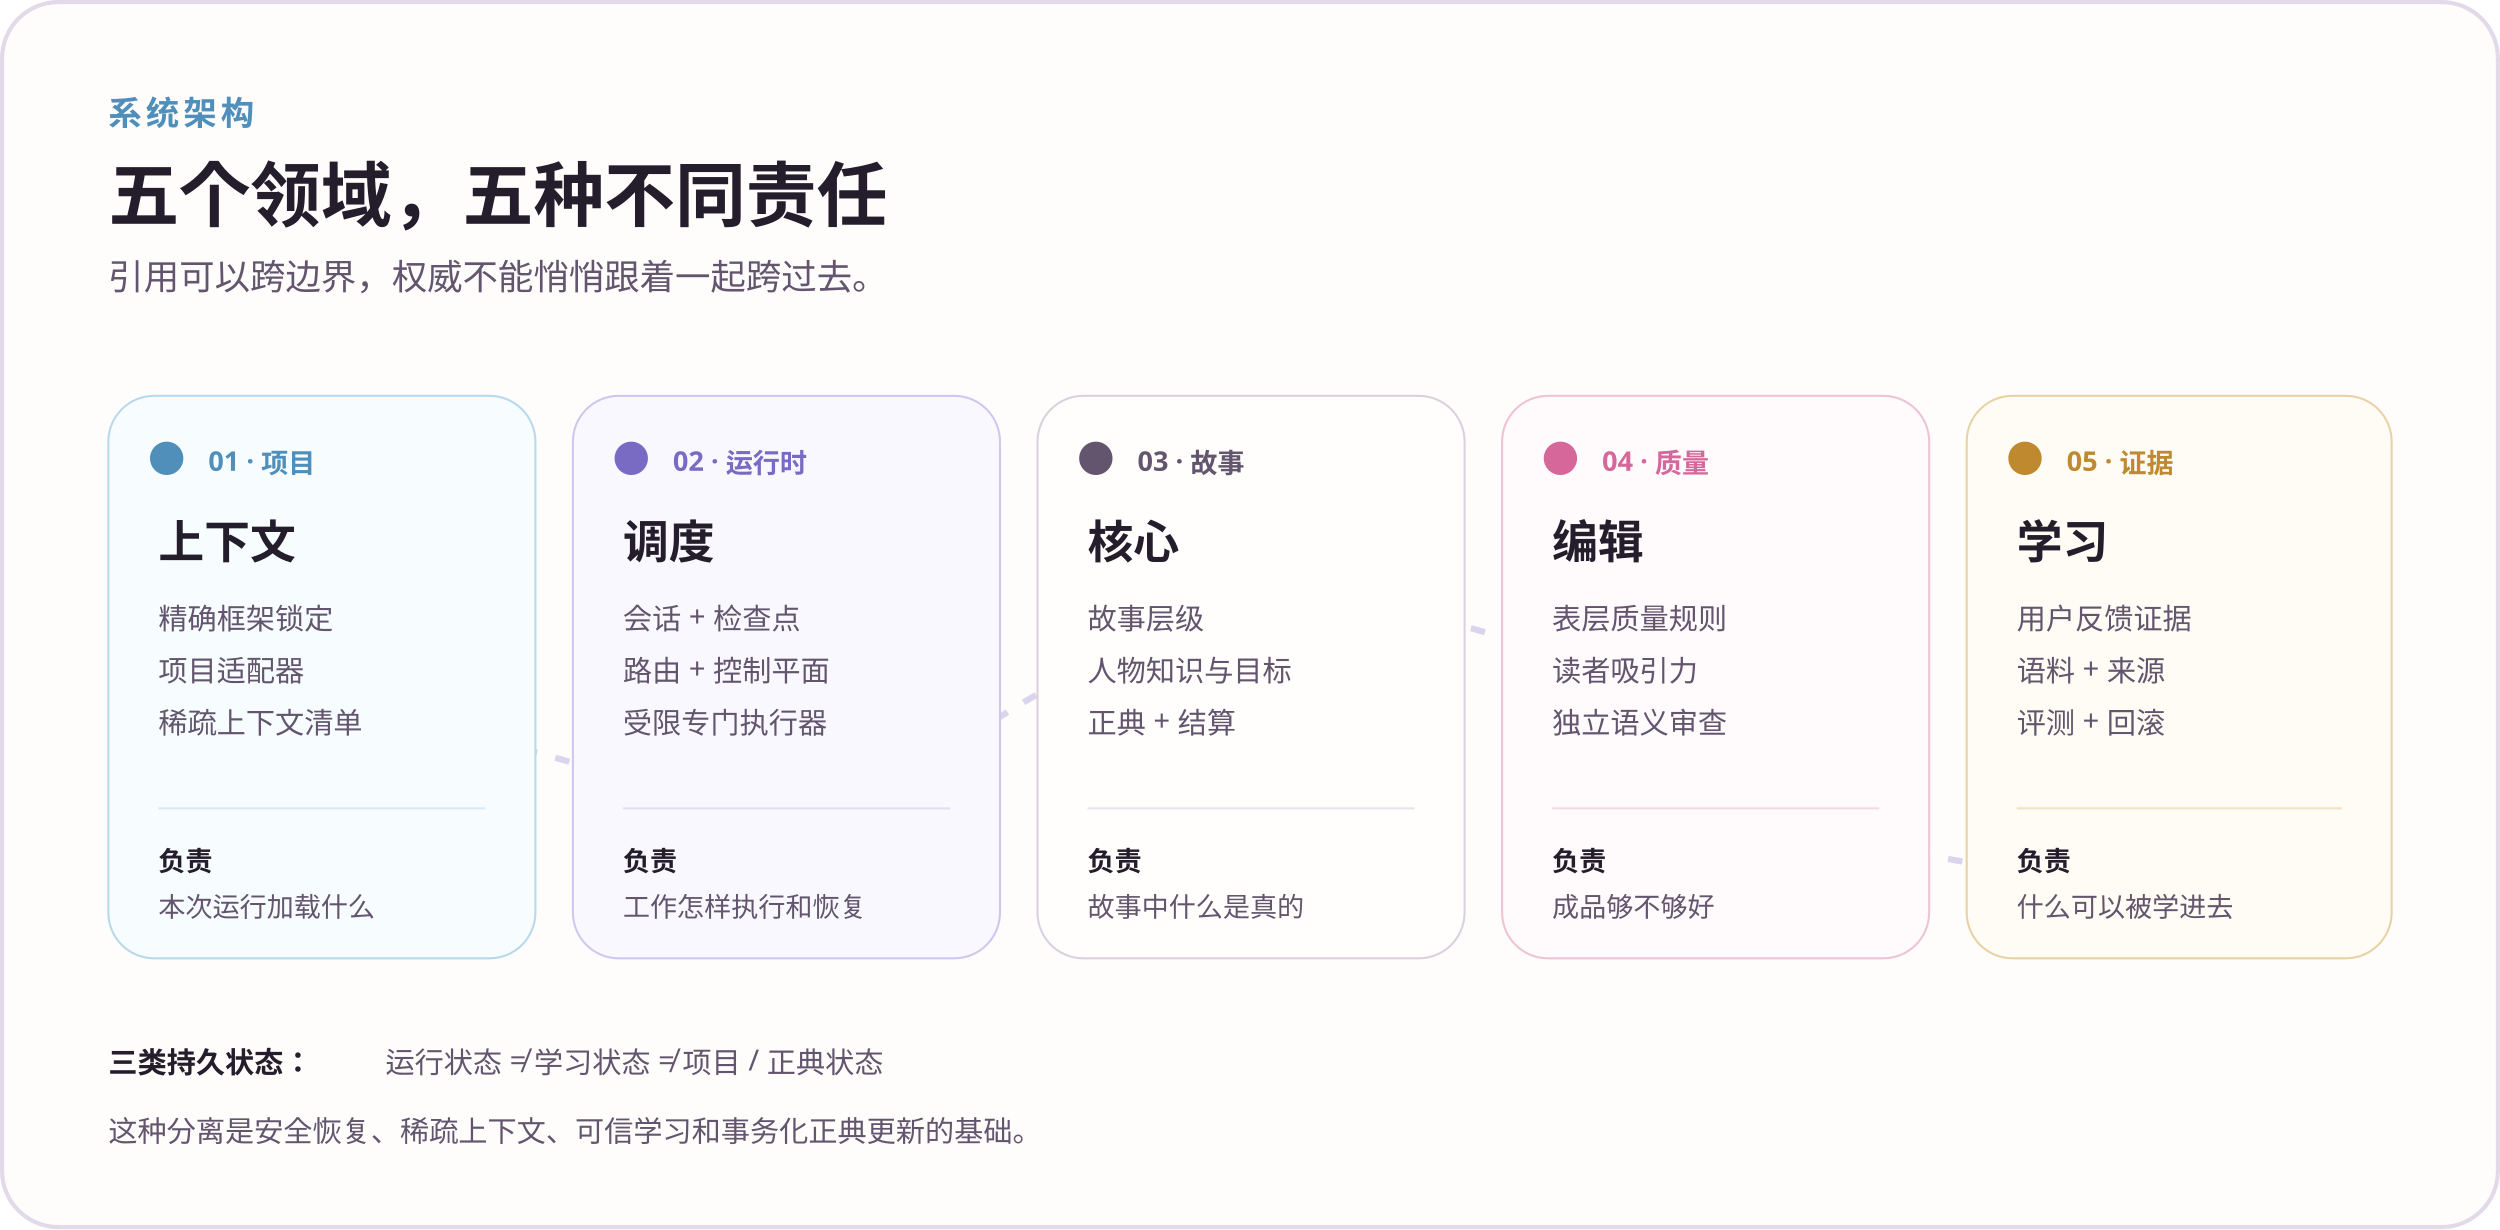
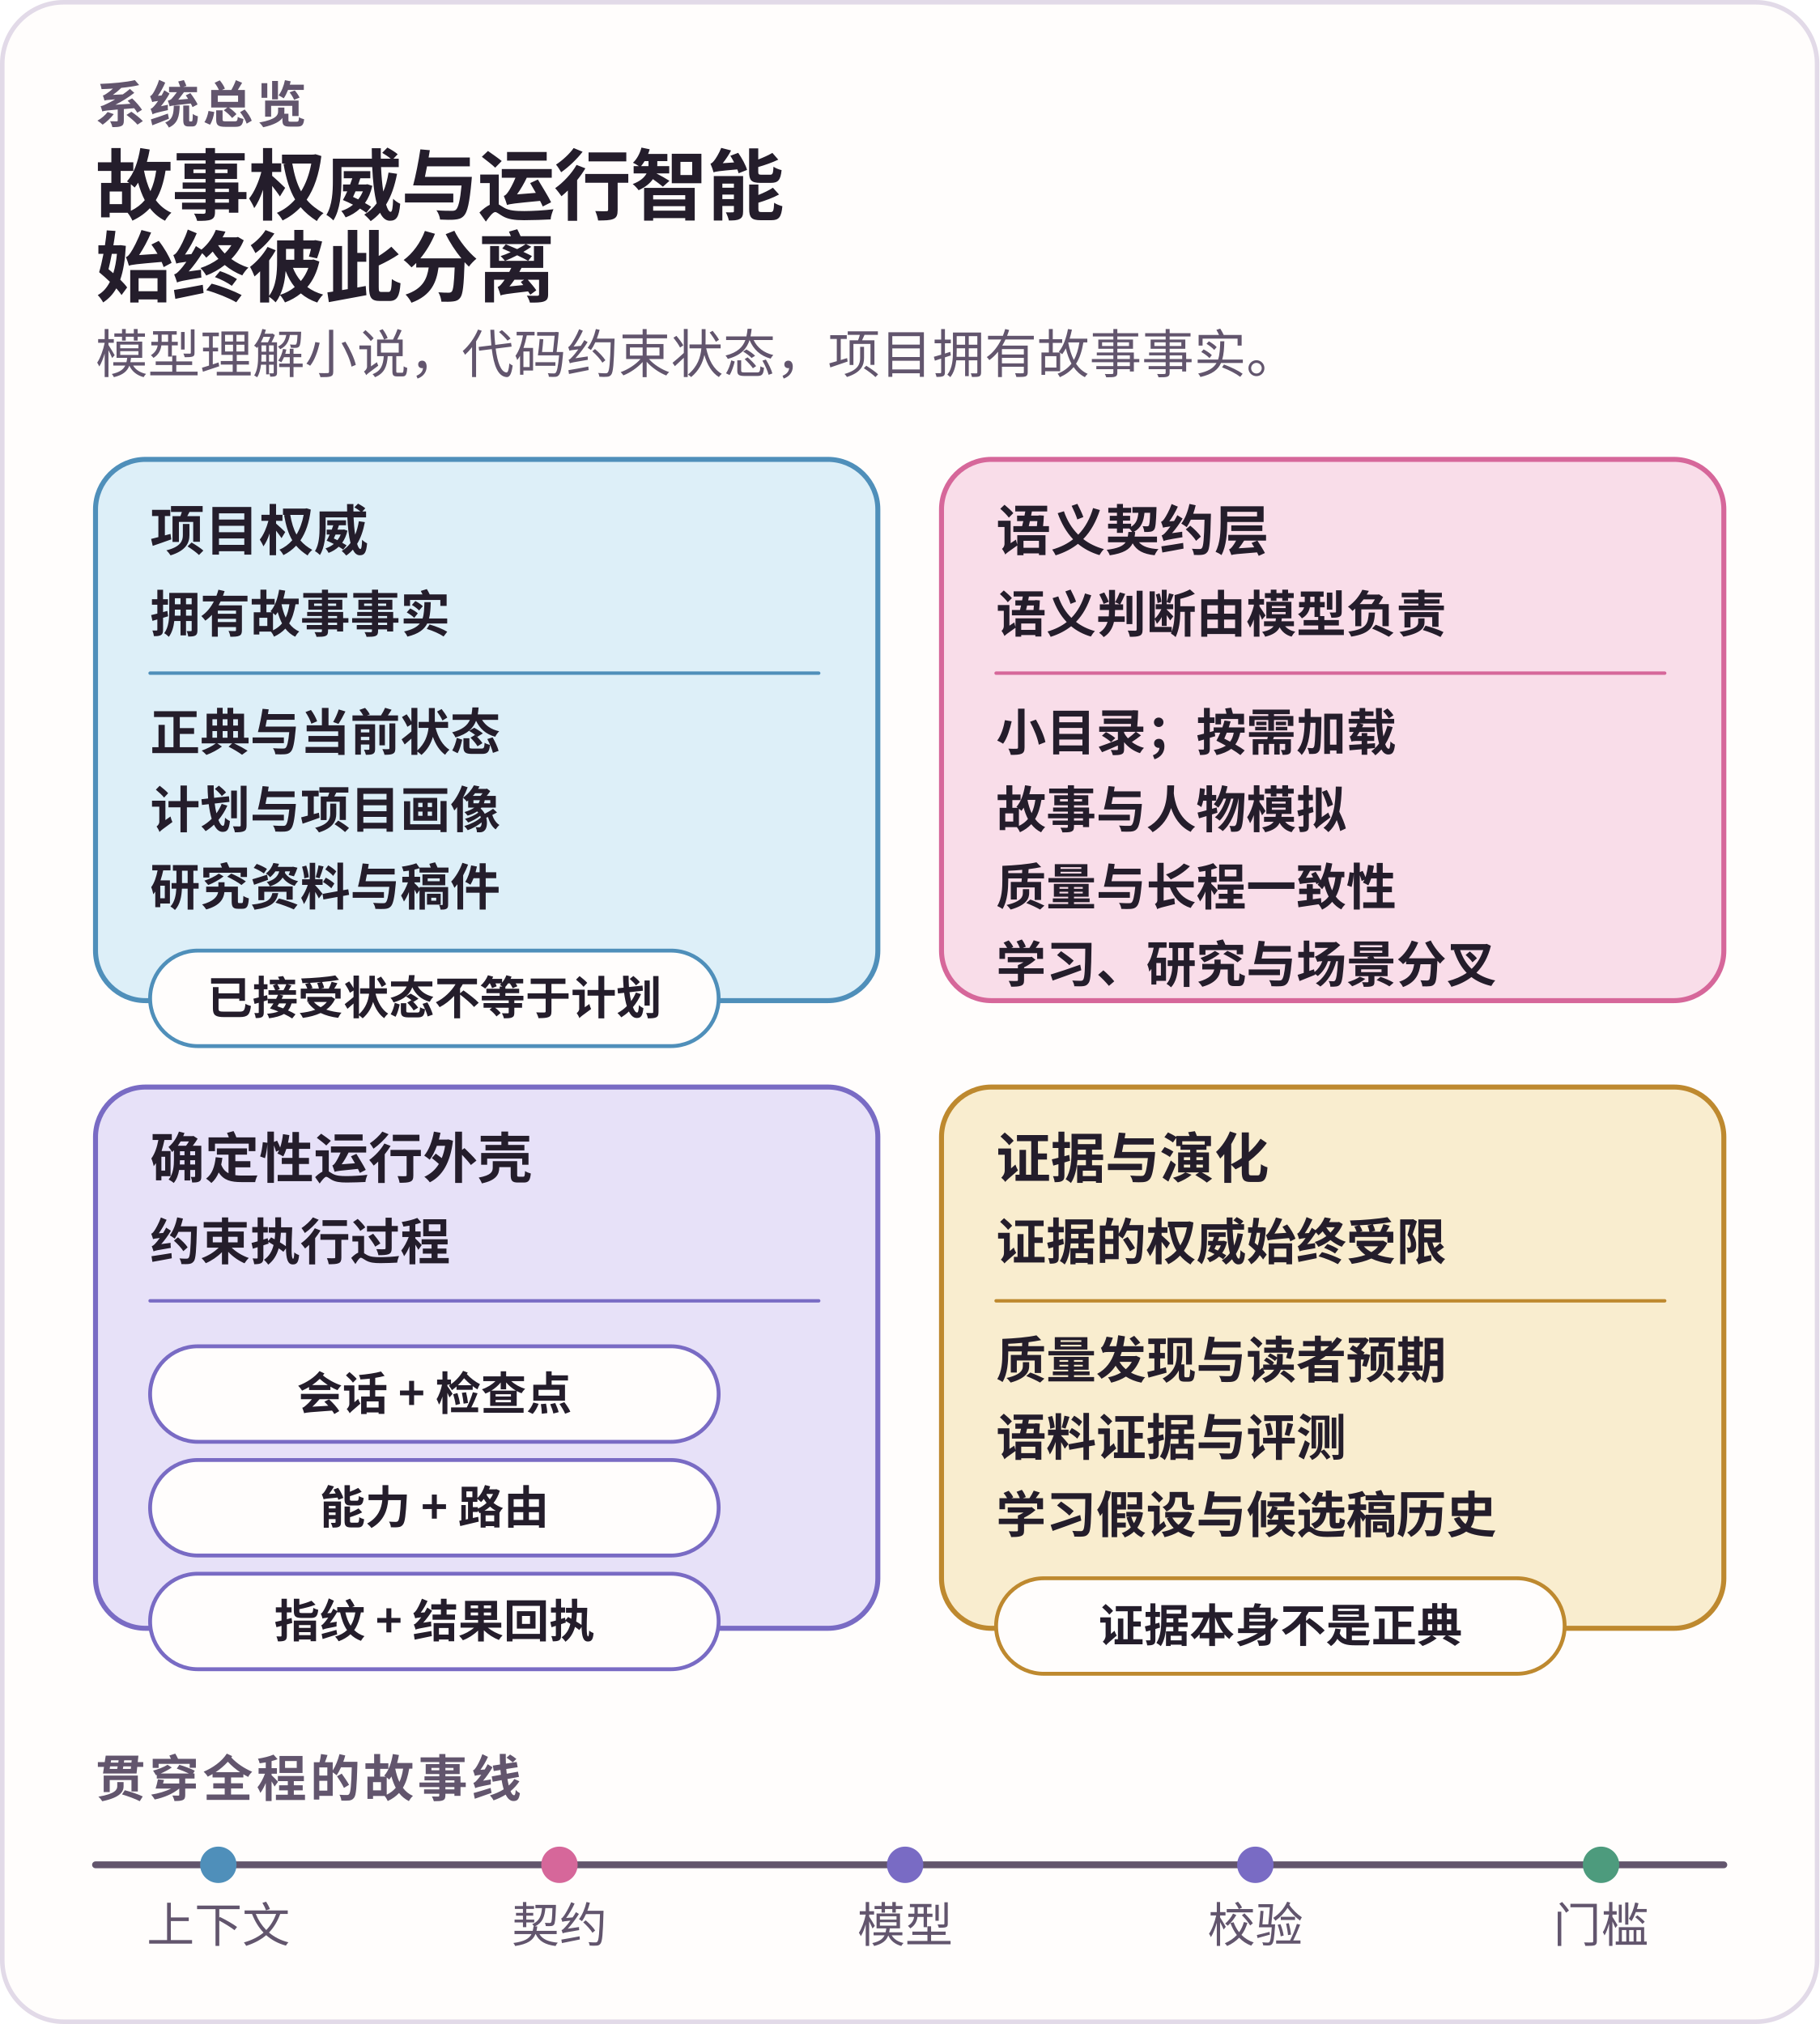
- <svg xmlns="http://www.w3.org/2000/svg" viewBox="0 0 1200 590" role="img" aria-labelledby="title desc">
-   <rect width="1200" height="590" rx="28" fill="#FFFDFC" />
-   <rect x="1" y="1" width="1198" height="588" rx="27" fill="none" stroke="#E2DAE8" stroke-width="2" />
-   <text x="52" y="60" font-family="ui-sans-serif,system-ui,sans-serif" font-size="16" font-weight="700" fill="#4F8FBA" letter-spacing="2">系统架构</text>
-   <text x="52" y="106" font-family="ui-sans-serif,system-ui,sans-serif" font-size="34" font-weight="750" fill="#241D2B">五个领域，五种不同责任</text>
-   <text x="52" y="139" font-family="ui-sans-serif,system-ui,sans-serif" font-size="17" fill="#62556D">引用可以跨边界，权威不能悄悄跟着一起跨过去。</text>
-   <path d="M115 382C228 290 337 446 458 359s237-89 356-4 219 80 279-9" fill="none" stroke="#796BC4" stroke-width="3" stroke-dasharray="7 9" opacity=".28" />
-   <g transform="translate(52 190)">
-     <rect width="205" height="270" rx="22" fill="#F7FCFF" stroke="#B8D9EC" />
-     <circle cx="28" cy="30" r="8" fill="#4F8FBA" />
-     <text x="48" y="36" font-family="ui-sans-serif,system-ui,sans-serif" font-size="13" font-weight="700" fill="#4F8FBA">01 · 项目</text>
-     <text x="24" y="78" font-family="ui-sans-serif,system-ui,sans-serif" font-size="22" font-weight="750" fill="#241D2B">上下文</text>
-     <text x="24" y="112" font-family="ui-sans-serif,system-ui,sans-serif" font-size="14" fill="#62556D">精确框架锁定</text>
-     <text x="24" y="137" font-family="ui-sans-serif,system-ui,sans-serif" font-size="14" fill="#62556D">项目适配器</text>
-     <text x="24" y="162" font-family="ui-sans-serif,system-ui,sans-serif" font-size="14" fill="#62556D">稀疏上下文清单</text>
-     <path d="M24 198H181" stroke="#D6EAF5" />
-     <text x="24" y="228" font-family="ui-sans-serif,system-ui,sans-serif" font-size="13" font-weight="700" fill="#241D2B">负责</text>
-     <text x="24" y="250" font-family="ui-sans-serif,system-ui,sans-serif" font-size="13" fill="#62556D">本次运行加载什么</text>
-   </g>
-   <g transform="translate(275 190)">
-     <rect width="205" height="270" rx="22" fill="#FAF8FF" stroke="#CFC7EE" />
-     <circle cx="28" cy="30" r="8" fill="#796BC4" />
-     <text x="48" y="36" font-family="ui-sans-serif,system-ui,sans-serif" font-size="13" font-weight="700" fill="#796BC4">02 · 运行时</text>
-     <text x="24" y="78" font-family="ui-sans-serif,system-ui,sans-serif" font-size="22" font-weight="750" fill="#241D2B">调度</text>
-     <text x="24" y="112" font-family="ui-sans-serif,system-ui,sans-serif" font-size="14" fill="#62556D">会话 + 检查点</text>
-     <text x="24" y="137" font-family="ui-sans-serif,system-ui,sans-serif" font-size="14" fill="#62556D">路由 + 控制平面</text>
-     <text x="24" y="162" font-family="ui-sans-serif,system-ui,sans-serif" font-size="14" fill="#62556D">受限专门执行器</text>
-     <path d="M24 198H181" stroke="#E3DDF4" />
-     <text x="24" y="228" font-family="ui-sans-serif,system-ui,sans-serif" font-size="13" font-weight="700" fill="#241D2B">负责</text>
-     <text x="24" y="250" font-family="ui-sans-serif,system-ui,sans-serif" font-size="13" fill="#62556D">工作怎样执行和恢复</text>
-   </g>
-   <g transform="translate(498 190)">
-     <rect width="205" height="270" rx="22" fill="#FFFEFD" stroke="#D9D1DE" />
-     <circle cx="28" cy="30" r="8" fill="#62556D" />
-     <text x="48" y="36" font-family="ui-sans-serif,system-ui,sans-serif" font-size="13" font-weight="700" fill="#62556D">03 · 故事</text>
-     <text x="24" y="78" font-family="ui-sans-serif,system-ui,sans-serif" font-size="22" font-weight="750" fill="#241D2B">核心</text>
-     <text x="24" y="112" font-family="ui-sans-serif,system-ui,sans-serif" font-size="14" fill="#62556D">故事层级</text>
-     <text x="24" y="137" font-family="ui-sans-serif,system-ui,sans-serif" font-size="14" fill="#62556D">人物知识与目标</text>
-     <text x="24" y="162" font-family="ui-sans-serif,system-ui,sans-serif" font-size="14" fill="#62556D">正典 + 结算</text>
-     <path d="M24 198H181" stroke="#E8E3EB" />
-     <text x="24" y="228" font-family="ui-sans-serif,system-ui,sans-serif" font-size="13" font-weight="700" fill="#241D2B">负责</text>
-     <text x="24" y="250" font-family="ui-sans-serif,system-ui,sans-serif" font-size="13" fill="#62556D">故事中什么是真的</text>
-   </g>
-   <g transform="translate(721 190)">
-     <rect width="205" height="270" rx="22" fill="#FFFAFC" stroke="#EDC3D6" />
-     <circle cx="28" cy="30" r="8" fill="#D6679A" />
-     <text x="48" y="36" font-family="ui-sans-serif,system-ui,sans-serif" font-size="13" font-weight="700" fill="#D6679A">04 · 质量</text>
-     <text x="24" y="78" font-family="ui-sans-serif,system-ui,sans-serif" font-size="22" font-weight="750" fill="#241D2B">编辑</text>
-     <text x="24" y="112" font-family="ui-sans-serif,system-ui,sans-serif" font-size="14" fill="#62556D">表层质量规则</text>
-     <text x="24" y="137" font-family="ui-sans-serif,system-ui,sans-serif" font-size="14" fill="#62556D">读者吸引力</text>
-     <text x="24" y="162" font-family="ui-sans-serif,system-ui,sans-serif" font-size="14" fill="#62556D">独立语义审查</text>
-     <path d="M24 198H181" stroke="#F2D9E4" />
-     <text x="24" y="228" font-family="ui-sans-serif,system-ui,sans-serif" font-size="13" font-weight="700" fill="#241D2B">负责</text>
-     <text x="24" y="250" font-family="ui-sans-serif,system-ui,sans-serif" font-size="13" fill="#62556D">成品够不够好</text>
-   </g>
-   <g transform="translate(944 190)">
-     <rect width="204" height="270" rx="22" fill="#FFFCF5" stroke="#E8D2A5" />
-     <circle cx="28" cy="30" r="8" fill="#BE892F" />
-     <text x="48" y="36" font-family="ui-sans-serif,system-ui,sans-serif" font-size="13" font-weight="700" fill="#BE892F">05 · 证据</text>
-     <text x="24" y="78" font-family="ui-sans-serif,system-ui,sans-serif" font-size="22" font-weight="750" fill="#241D2B">学习</text>
-     <text x="24" y="112" font-family="ui-sans-serif,system-ui,sans-serif" font-size="14" fill="#62556D">用户反馈证据</text>
-     <text x="24" y="137" font-family="ui-sans-serif,system-ui,sans-serif" font-size="14" fill="#62556D">语料 + 来源</text>
-     <text x="24" y="162" font-family="ui-sans-serif,system-ui,sans-serif" font-size="14" fill="#62556D">评测 + 回滚</text>
-     <path d="M24 198H180" stroke="#F0E2C2" />
-     <text x="24" y="228" font-family="ui-sans-serif,system-ui,sans-serif" font-size="13" font-weight="700" fill="#241D2B">负责</text>
-     <text x="24" y="250" font-family="ui-sans-serif,system-ui,sans-serif" font-size="13" fill="#62556D">什么可以被学进去</text>
-   </g>
-   <text x="52" y="515" font-family="ui-sans-serif,system-ui,sans-serif" font-size="14" font-weight="700" fill="#241D2B">三类持久状态：</text>
-   <text x="185" y="515" font-family="ui-sans-serif,system-ui,sans-serif" font-size="14" fill="#62556D">运行状态 ≠ 学习状态 ≠ 项目 / 正典状态</text>
-   <text x="52" y="548" font-family="ui-sans-serif,system-ui,sans-serif" font-size="14" fill="#62556D">这种分离是安全恢复、稀疏上下文、可信学习和事务化正典更新的基础。</text>
+ <svg xmlns="http://www.w3.org/2000/svg" viewBox="0 0 800 890" role="img" data-doc-tier="A">
+   <style>
+ text{font-family:"Noto Sans CJK SC","Noto Sans",-apple-system,BlinkMacSystemFont,"Segoe UI",Arial,sans-serif;fill:#241D2B}
+ .eyebrow{font-size:22px;font-weight:800;letter-spacing:1.6px;fill:#62556D}
+ .title{font-size:34px;font-weight:850;letter-spacing:-.4px}
+ .subtitle{font-size:23px;font-weight:500;fill:#62556D}
+ .section{font-size:24px;font-weight:850}
+ .lead{font-size:22px;font-weight:750}
+ .body{font-size:22px;font-weight:650}
+ .small{font-size:21px;font-weight:500;fill:#62556D}
+ .pill{font-size:20px;font-weight:800}
+ .num{font-size:21px;font-weight:850}
+ </style>
+   <rect width="800" height="890" rx="28" fill="#FFFDFC" />
+   <rect x="1" y="1" width="798" height="888" rx="27" fill="none" stroke="#E2DAE8" stroke-width="2" />
+   <text x="42" y="54" class="eyebrow" text-anchor="start">系统总览</text>
+   <text x="42" y="94" class="title" text-anchor="start">故事权威与运行智能</text>
+   <text x="42" y="130" class="title" text-anchor="start">始终彼此分离</text>
+   <text x="42" y="164" class="subtitle" text-anchor="start" data-max-width="720">模型理解小说，代码约束状态，项目拥有故事事实。</text>
+   <rect x="42" y="202" width="344" height="238" rx="22" fill="#DDEFF8" stroke="#4F8FBA" stroke-width="2.2" />
+   <rect x="414" y="202" width="344" height="238" rx="22" fill="#F9DDE9" stroke="#D6679A" stroke-width="2.2" />
+   <rect x="42" y="478" width="344" height="238" rx="22" fill="#E7E1F8" stroke="#796BC4" stroke-width="2.2" />
+   <rect x="414" y="478" width="344" height="238" rx="22" fill="#F9EDCF" stroke="#BE892F" stroke-width="2.2" />
+   <text x="66" y="242" class="section" text-anchor="start">项目权威</text>
+   <text x="66" y="278" class="lead" text-anchor="start">拥有故事事实</text>
+   <line x1="66" y1="296" x2="360" y2="296" stroke="#4F8FBA" stroke-width="1.5" stroke-linecap="round" />
+   <text x="66" y="330" class="body" text-anchor="start">正典与当前状态</text>
+   <text x="66" y="364" class="body" text-anchor="start">计划与项目画像</text>
+   <text x="66" y="398" class="body" text-anchor="start">研究资料与稿件</text>
+   <rect x="66" y="418" width="250" height="42" rx="21" fill="#FFFDFC" stroke="#4F8FBA" stroke-width="1.7" />
+   <text x="191.0" y="446" class="pill" text-anchor="middle">已接受状态不等于计划</text>
+   <text x="438" y="242" class="section" text-anchor="start">语义契约层</text>
+   <text x="438" y="278" class="lead" text-anchor="start">语义判断由模型负责</text>
+   <line x1="438" y1="296" x2="732" y2="296" stroke="#D6679A" stroke-width="1.5" stroke-linecap="round" />
+   <text x="438" y="330" class="body" text-anchor="start">小目录；按需加载</text>
+   <text x="438" y="364" class="body" text-anchor="start">故事与人物模拟</text>
+   <text x="438" y="398" class="body" text-anchor="start">质量与长程一致性</text>
+   <text x="438" y="432" class="body" text-anchor="start">学习、研究与场景分叉</text>
+   <text x="66" y="518" class="section" text-anchor="start">确定性运行外壳</text>
+   <text x="66" y="554" class="lead" text-anchor="start">约束执行过程</text>
+   <line x1="66" y1="572" x2="360" y2="572" stroke="#796BC4" stroke-width="1.5" stroke-linecap="round" />
+   <rect x="66" y="592" width="250" height="42" rx="21" fill="#FFFDFC" stroke="#796BC4" stroke-width="1.7" />
+   <text x="191.0" y="620" class="pill" text-anchor="middle">会话 + 检查点</text>
+   <rect x="66" y="642" width="250" height="42" rx="21" fill="#FFFDFC" stroke="#796BC4" stroke-width="1.7" />
+   <text x="191.0" y="670" class="pill" text-anchor="middle">能力 + 路由</text>
+   <rect x="66" y="692" width="250" height="42" rx="21" fill="#FFFDFC" stroke="#796BC4" stroke-width="1.7" />
+   <text x="191.0" y="720" class="pill" text-anchor="middle">指纹 + 结果回执</text>
+   <text x="438" y="518" class="section" text-anchor="start">证据与演化</text>
+   <text x="438" y="554" class="lead" text-anchor="start">证据的权威始终受限</text>
+   <line x1="438" y1="572" x2="732" y2="572" stroke="#BE892F" stroke-width="1.5" stroke-linecap="round" />
+   <text x="438" y="606" class="body" text-anchor="start">质量发现与读者预期</text>
+   <text x="438" y="640" class="body" text-anchor="start">语料证据与评测</text>
+   <text x="438" y="674" class="body" text-anchor="start">学习假设与候选稿历史</text>
+   <rect x="438" y="694" width="250" height="42" rx="21" fill="#FFFDFC" stroke="#BE892F" stroke-width="1.7" />
+   <text x="563.0" y="722" class="pill" text-anchor="middle">证据本身不是正典</text>
+   <text x="42" y="790" class="eyebrow" text-anchor="start">贯穿全程的故事线</text>
+   <line x1="42" y1="820" x2="758" y2="820" stroke="#62556D" stroke-width="3" stroke-linecap="round" />
+   <circle cx="96" cy="820" r="8" fill="#4F8FBA" stroke="none" stroke-width="0" />
+   <circle cx="246" cy="820" r="8" fill="#D6679A" stroke="none" stroke-width="0" />
+   <circle cx="398" cy="820" r="8" fill="#796BC4" stroke="none" stroke-width="0" />
+   <circle cx="552" cy="820" r="8" fill="#796BC4" stroke="none" stroke-width="0" />
+   <circle cx="704" cy="820" r="8" fill="#4D9B7D" stroke="none" stroke-width="0" />
+   <text x="96" y="854" class="small" text-anchor="middle">上下文</text>
+   <text x="246" y="854" class="small" text-anchor="middle">契约</text>
+   <text x="398" y="854" class="small" text-anchor="middle">模型</text>
+   <text x="552" y="854" class="small" text-anchor="middle">校验</text>
+   <text x="704" y="854" class="small" text-anchor="middle">门槛</text>
</svg>
